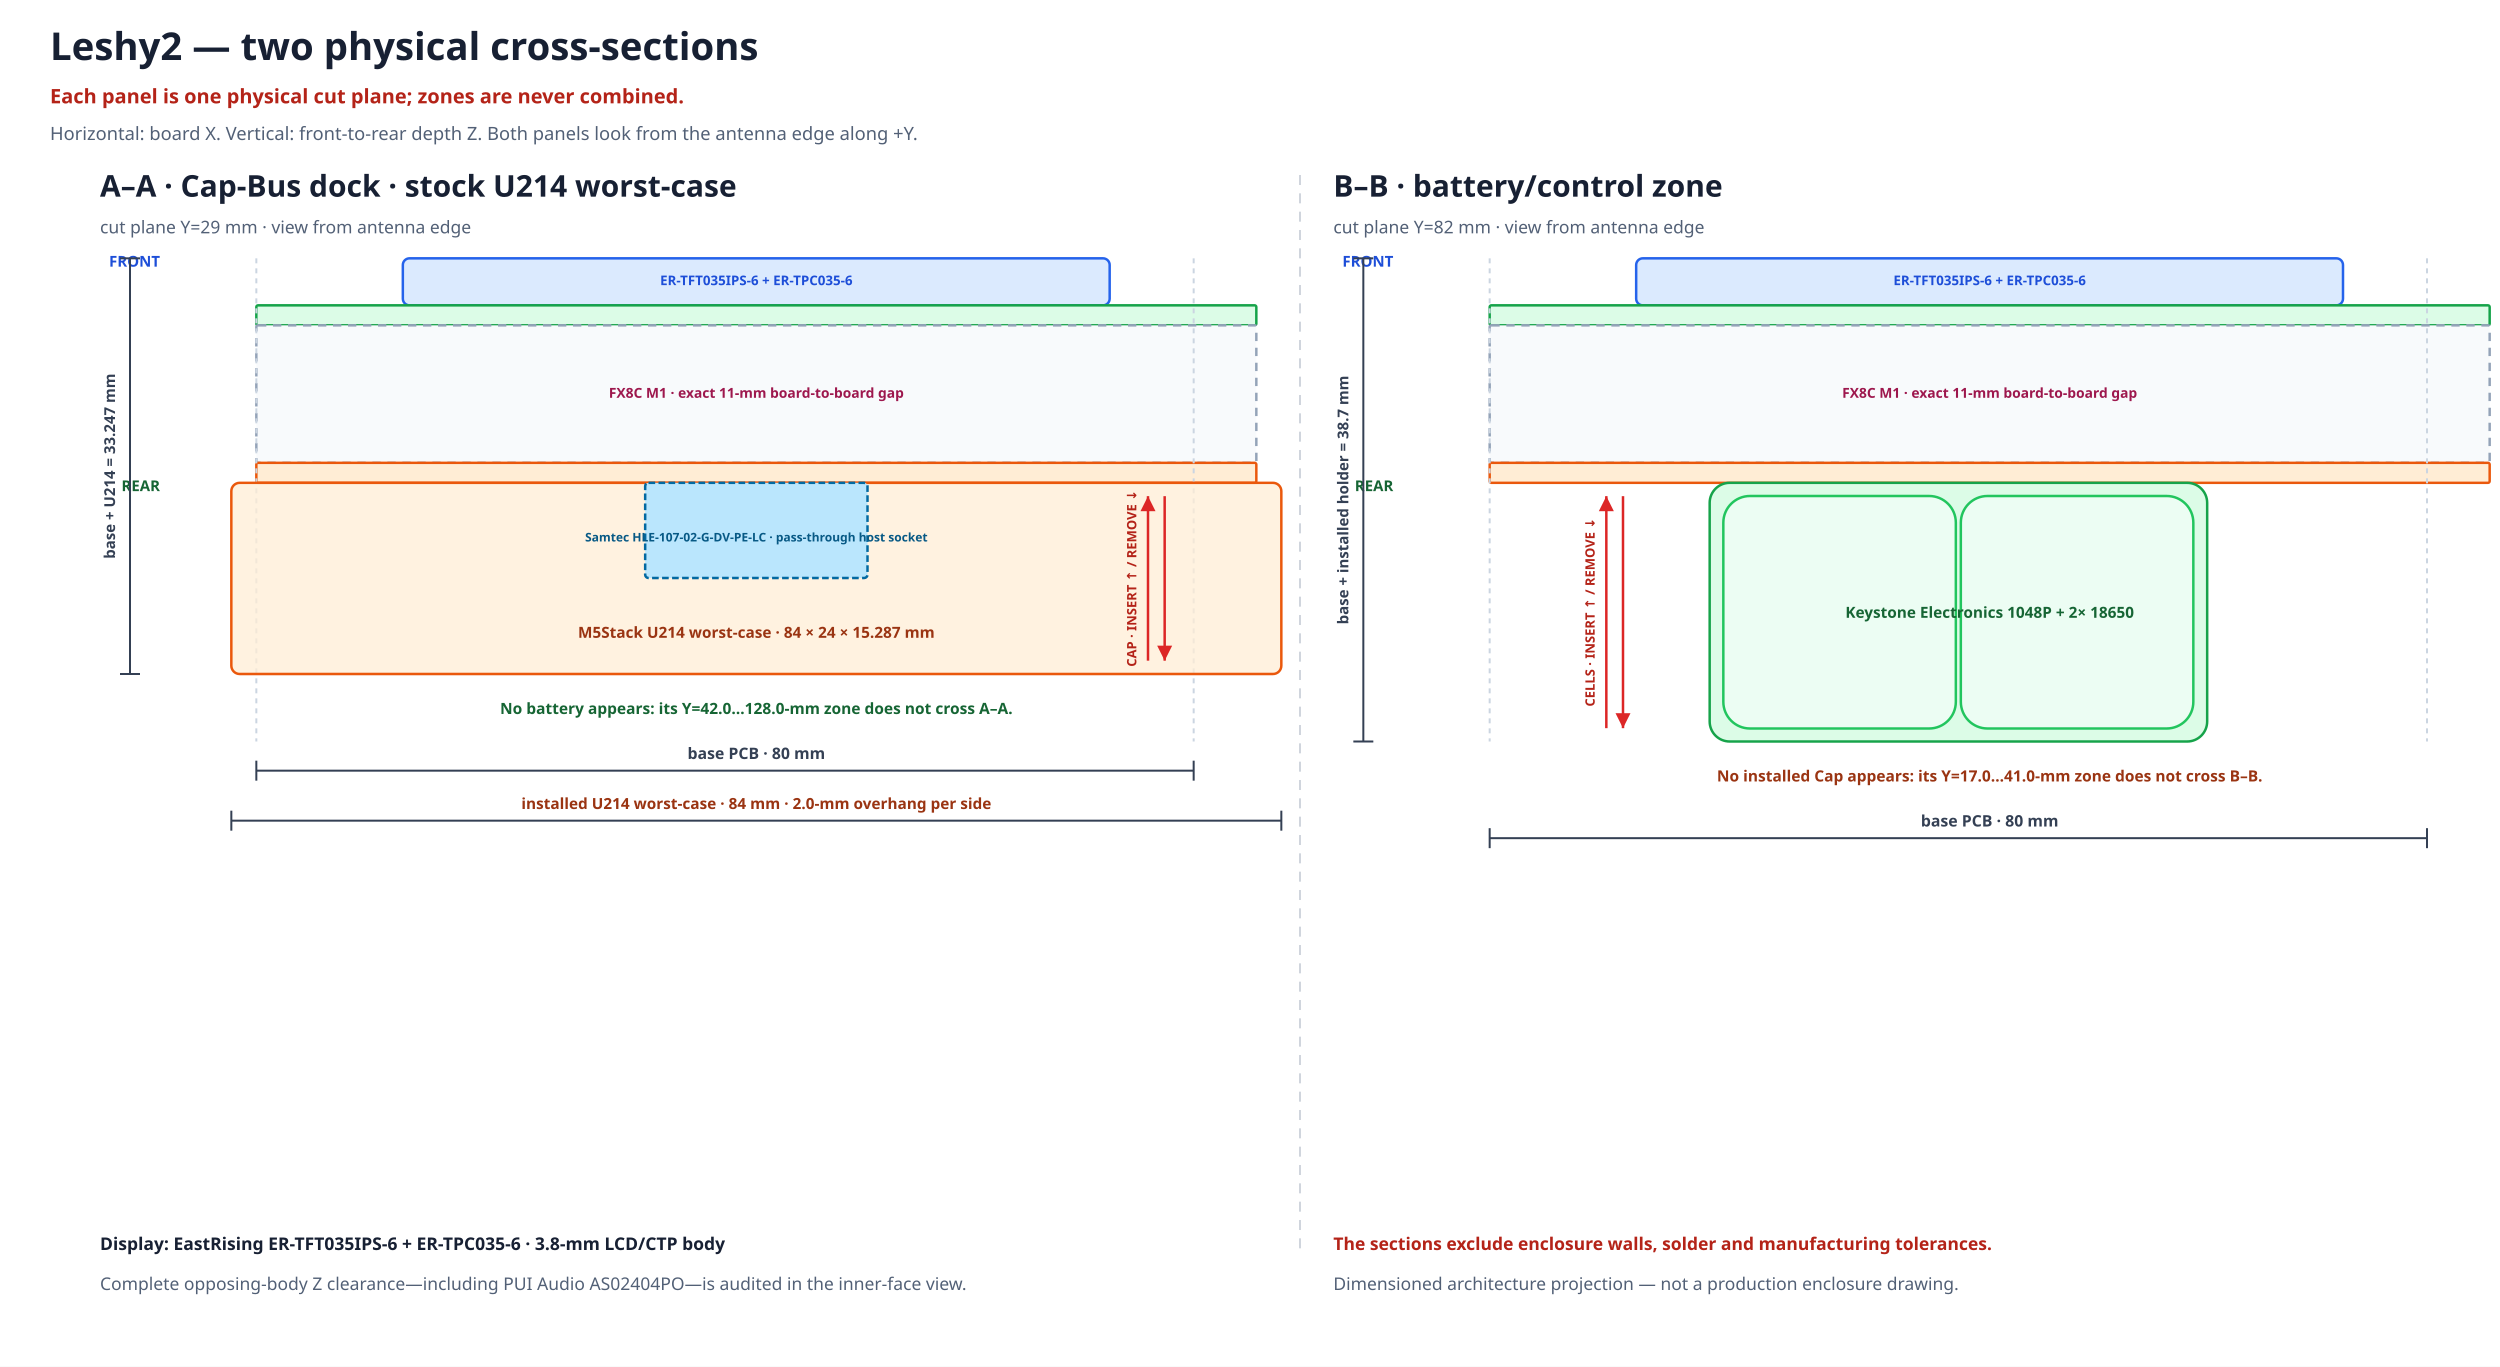
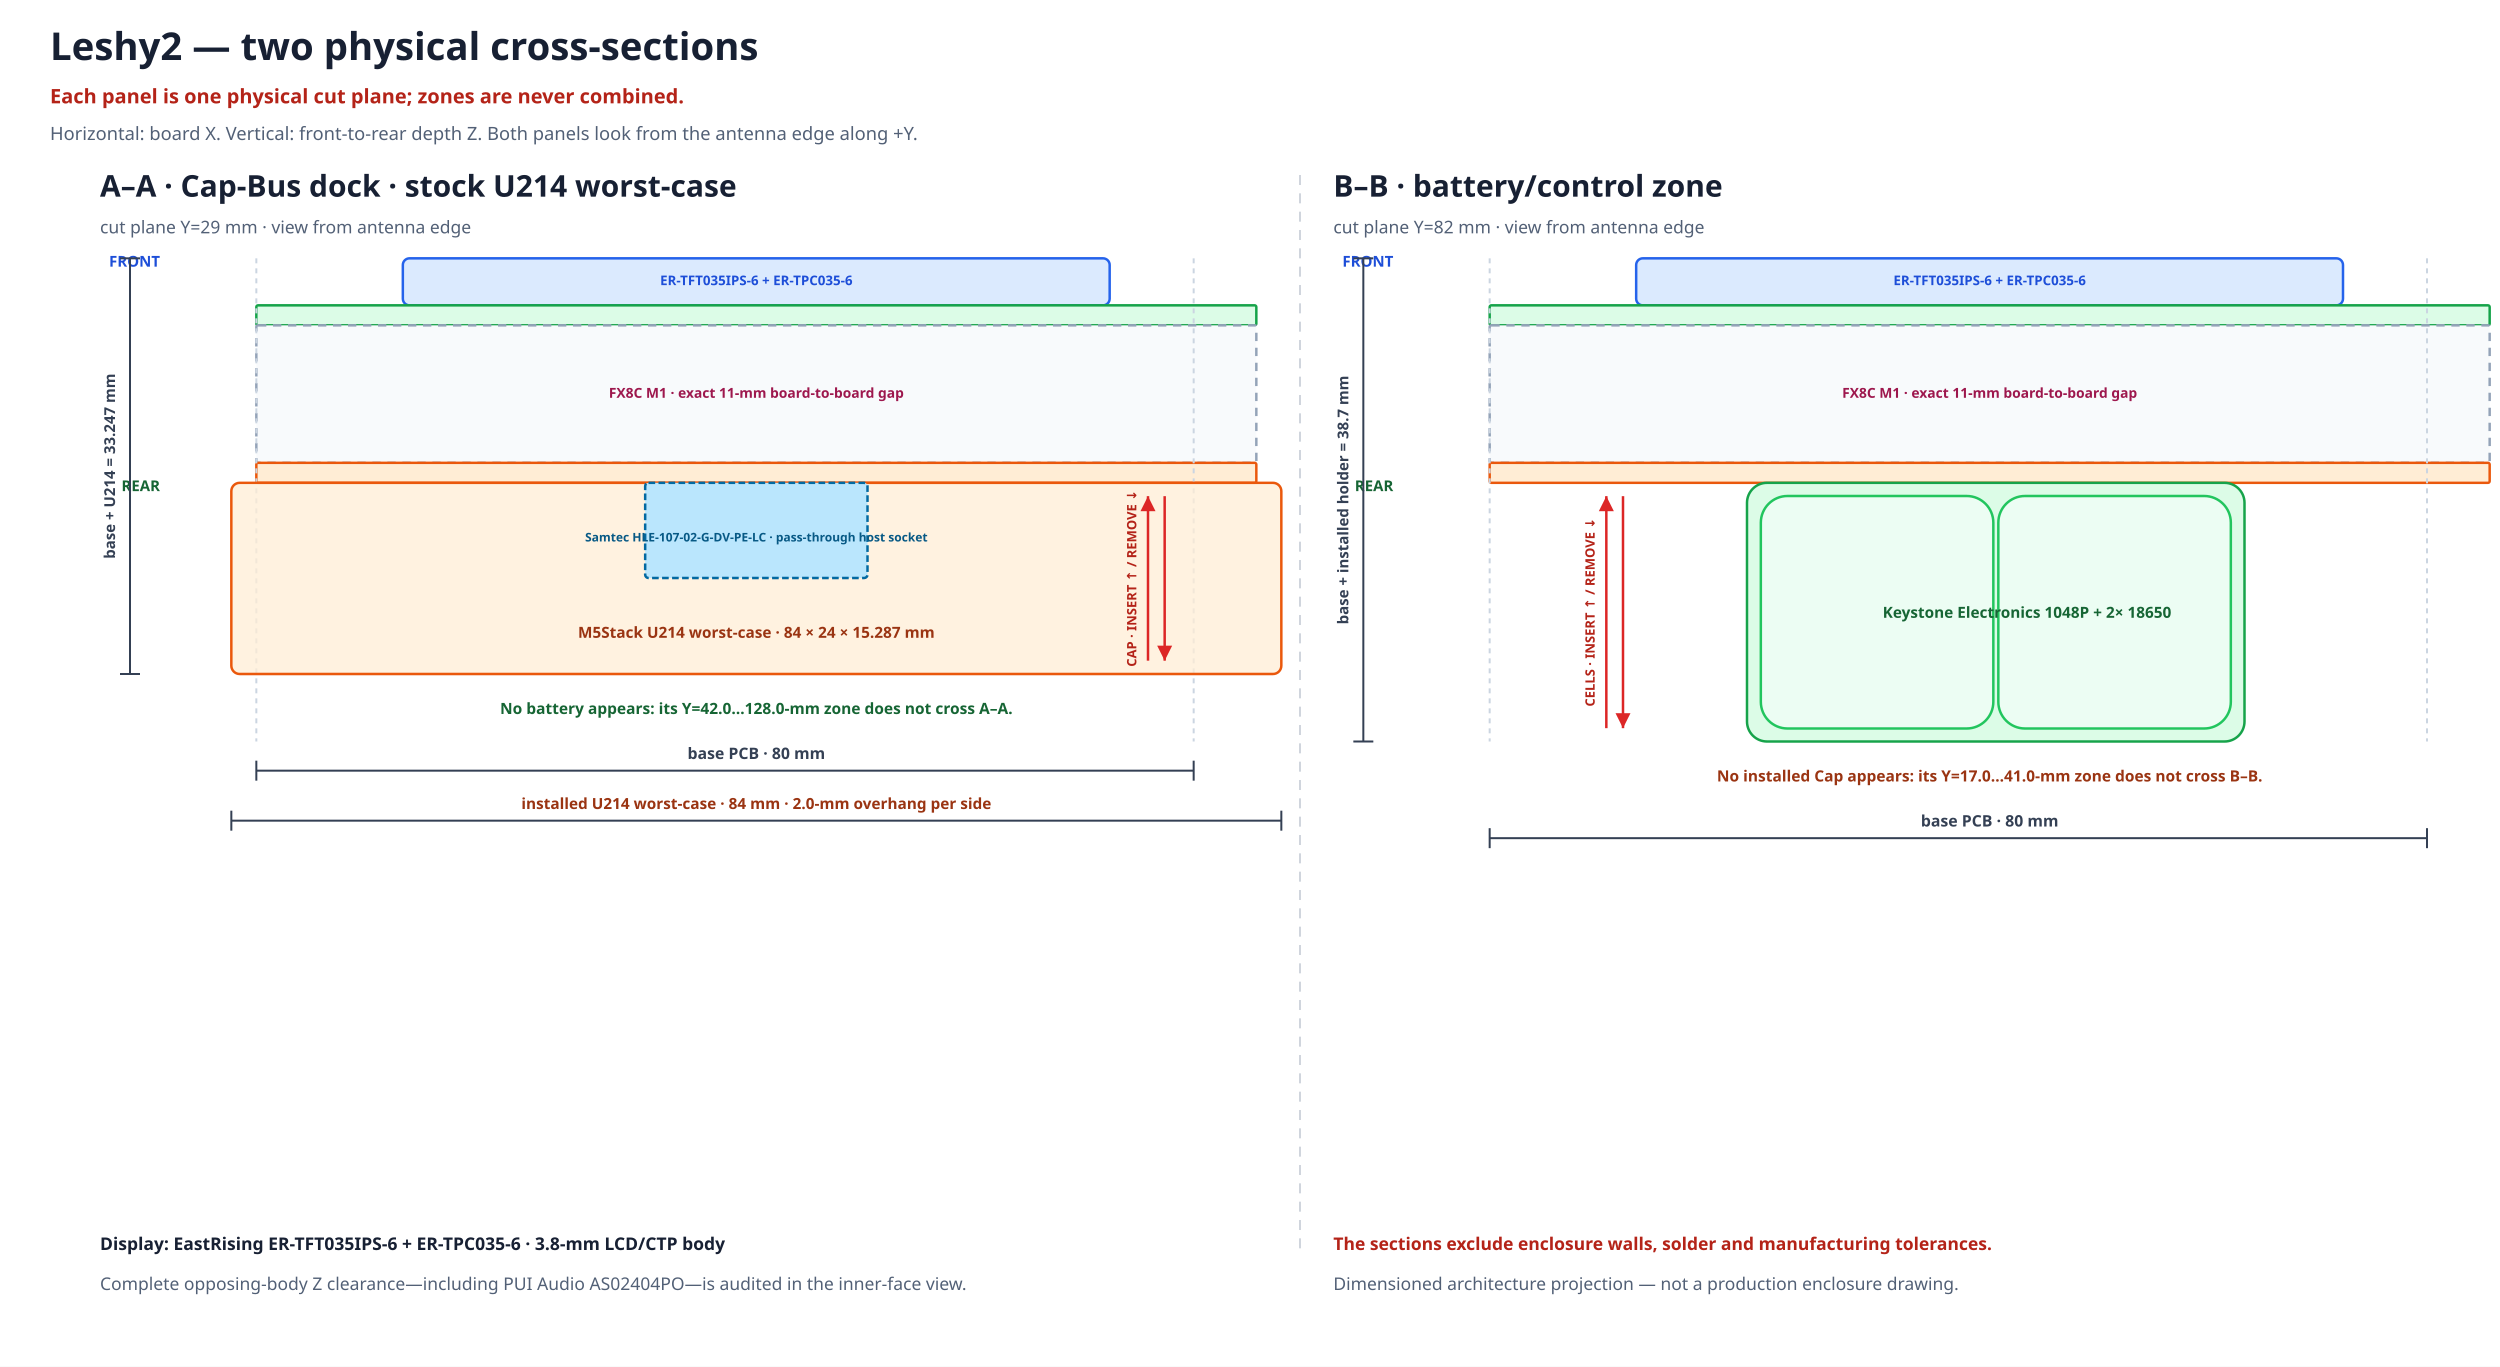
<svg xmlns="http://www.w3.org/2000/svg" width="1500" height="820" viewBox="0 0 1500 820" data-view="true-sections" data-x-scale-px-per-mm="7.5" data-z-scale-px-per-mm="7.5">
  <defs>
    <marker id="arrow" markerWidth="8" markerHeight="8" refX="6" refY="3" orient="auto">
      <path d="M0,0 L6,3 L0,6 Z" fill="#dc2626" />
    </marker>
  </defs>
  <rect width="100%" height="100%" fill="#ffffff" />
  <text x="30.0" y="36.0" font-family="sans-serif" font-size="23" font-weight="bold" text-anchor="start" fill="#172033">Leshy2 — two physical cross-sections</text>
  <text x="30.0" y="62.0" font-family="sans-serif" font-size="12" font-weight="bold" text-anchor="start" fill="#b42318">Each panel is one physical cut plane; zones are never combined.</text>
  <text x="30.0" y="84.0" font-family="sans-serif" font-size="11" font-weight="normal" text-anchor="start" fill="#526076">Horizontal: board X. Vertical: front-to-rear depth Z. Both panels look from the antenna edge along +Y.</text>
  <text x="60.0" y="118.0" font-family="sans-serif" font-size="18" font-weight="bold" text-anchor="start" fill="#172033">A–A · Cap-Bus dock · stock U214 worst-case</text>
  <text x="60.0" y="140.0" font-family="sans-serif" font-size="10.5" font-weight="normal" text-anchor="start" fill="#526076">cut plane Y=29 mm · view from antenna edge</text>
  <text x="96.0" y="160.0" font-family="sans-serif" font-size="9" font-weight="bold" text-anchor="end" fill="#1d4ed8">FRONT</text>
  <text x="96.0" y="294.7" font-family="sans-serif" font-size="9" font-weight="bold" text-anchor="end" fill="#166534">REAR</text>
  <rect x="241.7" y="155.0" width="424.1" height="28.2" rx="4" fill="#dbeafe" stroke="#2563eb" stroke-width="1.5" data-instance="display" />
  <text x="453.8" y="171.1" font-family="sans-serif" font-size="8.0" font-weight="bold" text-anchor="middle" fill="#1d4ed8">ER-TFT035IPS-6 + ER-TPC035-6</text>
  <rect x="153.8" y="183.2" width="600.0" height="12.0" rx="1" fill="#dcfce7" stroke="#16a34a" stroke-width="1.5" data-instance="ui-pcb" />
  <rect x="153.8" y="195.2" width="600.0" height="82.5" rx="1" fill="#f8fafc" stroke="#94a3b8" stroke-width="1.5" stroke-dasharray="5 4" data-board-gap-mm="11" />
  <rect x="153.8" y="277.7" width="600.0" height="12.0" rx="1" fill="#ffedd5" stroke="#ea580c" stroke-width="1.5" data-instance="rf-pcb" />
  <text x="453.8" y="238.7" font-family="sans-serif" font-size="8.3" font-weight="bold" text-anchor="middle" fill="#9d174d">FX8C M1 · exact 11-mm board-to-board gap</text>
  <line x1="153.8" y1="155.0" x2="153.8" y2="444.9" stroke="#cbd5e1" stroke-width="1.2" stroke-dasharray="3 3" />
  <line x1="716.2" y1="155.0" x2="716.2" y2="444.9" stroke="#cbd5e1" stroke-width="1.2" stroke-dasharray="3 3" />
  <g id="section-u214" data-cut-y-mm="29" data-contains="u214-no-battery">
    <rect x="138.8" y="289.7" width="630.0" height="114.7" rx="5" fill="#ffedd5" stroke="#ea580c" stroke-width="1.5" fill-opacity="0.75" data-instance="u214" />
    <rect x="387.1" y="289.7" width="133.4" height="57.1" rx="2" fill="#bae6fd" stroke="#0369a1" stroke-width="1.5" stroke-dasharray="4 2" data-instance="u214-connector" />
    <text x="453.8" y="324.9" font-family="sans-serif" font-size="7.2" font-weight="bold" text-anchor="middle" fill="#075985">Samtec HLE-107-02-G-DV-PE-LC · pass-through host socket</text>
    <text x="453.8" y="382.7" font-family="sans-serif" font-size="9.2" font-weight="bold" text-anchor="middle" fill="#9a3412">M5Stack U214 worst-case · 84 × 24 × 15.287 mm</text>
    <text x="453.8" y="428.4" font-family="sans-serif" font-size="9.3" font-weight="bold" text-anchor="middle" fill="#166534">No battery appears: its Y=42.0…128.0-mm zone does not cross A–A.</text>
    <line x1="688.8" y1="396.4" x2="688.8" y2="297.7" stroke="#dc2626" stroke-width="1.5" marker-end="url(#arrow)" />
    <line x1="698.8" y1="297.7" x2="698.8" y2="396.4" stroke="#dc2626" stroke-width="1.5" marker-end="url(#arrow)" />
    <text transform="rotate(-90 681.8 347.0)" x="681.8" y="347.0" font-family="sans-serif" font-size="7.8" font-weight="bold" text-anchor="middle" fill="#b42318">CAP · INSERT ↑ / REMOVE ↓</text>
  </g>
  <line x1="78.0" y1="155.0" x2="78.0" y2="404.4" stroke="#344054" stroke-width="1.2" />
  <line x1="72.0" y1="155.0" x2="84.0" y2="155.0" stroke="#344054" stroke-width="1.2" />
  <line x1="72.0" y1="404.4" x2="84.0" y2="404.4" stroke="#344054" stroke-width="1.2" />
  <text transform="rotate(-90 69.0 279.7)" x="69.0" y="279.7" font-family="sans-serif" font-size="9" font-weight="bold" text-anchor="middle" fill="#344054">base + U214 = 33.247 mm</text>
  <line x1="153.8" y1="462.4" x2="716.2" y2="462.4" stroke="#344054" stroke-width="1.2" />
  <line x1="153.8" y1="456.4" x2="153.8" y2="468.4" stroke="#344054" stroke-width="1.2" />
  <line x1="716.2" y1="456.4" x2="716.2" y2="468.4" stroke="#344054" stroke-width="1.2" />
  <text x="453.8" y="455.4" font-family="sans-serif" font-size="9.5" font-weight="bold" text-anchor="middle" fill="#344054">base PCB · 80 mm</text>
  <line x1="138.8" y1="492.4" x2="768.8" y2="492.4" stroke="#344054" stroke-width="1.2" />
  <line x1="138.8" y1="486.4" x2="138.8" y2="498.4" stroke="#344054" stroke-width="1.2" />
  <line x1="768.8" y1="486.4" x2="768.8" y2="498.4" stroke="#344054" stroke-width="1.2" />
  <text x="453.8" y="485.4" font-family="sans-serif" font-size="9.2" font-weight="bold" text-anchor="middle" fill="#9a3412">installed U214 worst-case · 84 mm · 2.0-mm overhang per side</text>
  <text x="800.0" y="118.0" font-family="sans-serif" font-size="18" font-weight="bold" text-anchor="start" fill="#172033">B–B · battery/control zone</text>
  <text x="800.0" y="140.0" font-family="sans-serif" font-size="10.5" font-weight="normal" text-anchor="start" fill="#526076">cut plane Y=82 mm · view from antenna edge</text>
  <text x="836.0" y="160.0" font-family="sans-serif" font-size="9" font-weight="bold" text-anchor="end" fill="#1d4ed8">FRONT</text>
  <text x="836.0" y="294.7" font-family="sans-serif" font-size="9" font-weight="bold" text-anchor="end" fill="#166534">REAR</text>
  <rect x="981.7" y="155.0" width="424.1" height="28.2" rx="4" fill="#dbeafe" stroke="#2563eb" stroke-width="1.5" data-instance="display" />
  <text x="1193.8" y="171.1" font-family="sans-serif" font-size="8.0" font-weight="bold" text-anchor="middle" fill="#1d4ed8">ER-TFT035IPS-6 + ER-TPC035-6</text>
  <rect x="893.8" y="183.2" width="600.0" height="12.0" rx="1" fill="#dcfce7" stroke="#16a34a" stroke-width="1.5" data-instance="ui-pcb" />
  <rect x="893.8" y="195.2" width="600.0" height="82.5" rx="1" fill="#f8fafc" stroke="#94a3b8" stroke-width="1.5" stroke-dasharray="5 4" data-board-gap-mm="11" />
  <rect x="893.8" y="277.7" width="600.0" height="12.0" rx="1" fill="#ffedd5" stroke="#ea580c" stroke-width="1.5" data-instance="rf-pcb" />
  <text x="1193.8" y="238.7" font-family="sans-serif" font-size="8.3" font-weight="bold" text-anchor="middle" fill="#9d174d">FX8C M1 · exact 11-mm board-to-board gap</text>
  <line x1="893.8" y1="155.0" x2="893.8" y2="444.9" stroke="#cbd5e1" stroke-width="1.2" stroke-dasharray="3 3" />
  <line x1="1456.2" y1="155.0" x2="1456.2" y2="444.9" stroke="#cbd5e1" stroke-width="1.2" stroke-dasharray="3 3" />
  <g id="section-battery" data-cut-y-mm="82" data-contains="battery-no-u214">
-     <rect x="1025.8" y="289.7" width="298.5" height="155.2" rx="12" fill="#dcfce7" stroke="#16a34a" stroke-width="1.5" data-instance="pack-holder" />
-     <rect x="1034.0" y="297.6" width="139.5" height="139.5" rx="16" fill="#ecfdf3" stroke="#22c55e" stroke-width="1.5" data-instance="cell-left" />
-     <rect x="1176.5" y="297.6" width="139.5" height="139.5" rx="16" fill="#ecfdf3" stroke="#22c55e" stroke-width="1.5" data-instance="cell-right" />
-     <text x="1193.8" y="370.7" font-family="sans-serif" font-size="9.2" font-weight="bold" text-anchor="middle" fill="#166534">Keystone Electronics 1048P + 2× 18650</text>
+     <rect x="1048.2" y="289.7" width="298.5" height="155.2" rx="12" fill="#dcfce7" stroke="#16a34a" stroke-width="1.5" data-instance="pack-holder" />
+     <rect x="1056.5" y="297.6" width="139.5" height="139.5" rx="16" fill="#ecfdf3" stroke="#22c55e" stroke-width="1.5" data-instance="cell-left" />
+     <rect x="1199.0" y="297.6" width="139.5" height="139.5" rx="16" fill="#ecfdf3" stroke="#22c55e" stroke-width="1.5" data-instance="cell-right" />
+     <text x="1216.2" y="370.7" font-family="sans-serif" font-size="9.2" font-weight="bold" text-anchor="middle" fill="#166534">Keystone Electronics 1048P + 2× 18650</text>
    <text x="1193.8" y="468.9" font-family="sans-serif" font-size="9.3" font-weight="bold" text-anchor="middle" fill="#9a3412">No installed Cap appears: its Y=17.0…41.0-mm zone does not cross B–B.</text>
    <line x1="963.8" y1="436.9" x2="963.8" y2="297.7" stroke="#dc2626" stroke-width="1.5" marker-end="url(#arrow)" />
    <line x1="973.8" y1="297.7" x2="973.8" y2="436.9" stroke="#dc2626" stroke-width="1.5" marker-end="url(#arrow)" />
    <text transform="rotate(-90 956.8 367.3)" x="956.8" y="367.3" font-family="sans-serif" font-size="7.8" font-weight="bold" text-anchor="middle" fill="#b42318">CELLS · INSERT ↑ / REMOVE ↓</text>
  </g>
  <line x1="818.0" y1="155.0" x2="818.0" y2="444.9" stroke="#344054" stroke-width="1.2" />
  <line x1="812.0" y1="155.0" x2="824.0" y2="155.0" stroke="#344054" stroke-width="1.2" />
  <line x1="812.0" y1="444.9" x2="824.0" y2="444.9" stroke="#344054" stroke-width="1.2" />
  <text transform="rotate(-90 809.0 300.0)" x="809.0" y="300.0" font-family="sans-serif" font-size="9" font-weight="bold" text-anchor="middle" fill="#344054">base + installed holder = 38.7 mm</text>
  <line x1="893.8" y1="502.9" x2="1456.2" y2="502.9" stroke="#344054" stroke-width="1.2" />
  <line x1="893.8" y1="496.9" x2="893.8" y2="508.9" stroke="#344054" stroke-width="1.2" />
  <line x1="1456.2" y1="496.9" x2="1456.2" y2="508.9" stroke="#344054" stroke-width="1.2" />
  <text x="1193.8" y="495.9" font-family="sans-serif" font-size="9.5" font-weight="bold" text-anchor="middle" fill="#344054">base PCB · 80 mm</text>
  <line x1="780.0" y1="105.0" x2="780.0" y2="750.0" stroke="#d0d5dd" stroke-width="1.2" stroke-dasharray="6 5" />
  <text x="60.0" y="750.0" font-family="sans-serif" font-size="10.5" font-weight="bold" text-anchor="start" fill="#172033">Display: EastRising ER-TFT035IPS-6 + ER-TPC035-6 · 3.8-mm LCD/CTP body</text>
  <text x="60.0" y="774.0" font-family="sans-serif" font-size="10.5" font-weight="normal" text-anchor="start" fill="#526076">Complete opposing-body Z clearance—including PUI Audio AS02404PO—is audited in the inner-face view.</text>
  <text x="800.0" y="750.0" font-family="sans-serif" font-size="10.5" font-weight="bold" text-anchor="start" fill="#b42318">The sections exclude enclosure walls, solder and manufacturing tolerances.</text>
  <text x="800.0" y="774.0" font-family="sans-serif" font-size="10.5" font-weight="normal" text-anchor="start" fill="#526076">Dimensioned architecture projection — not a production enclosure drawing.</text>
</svg>
